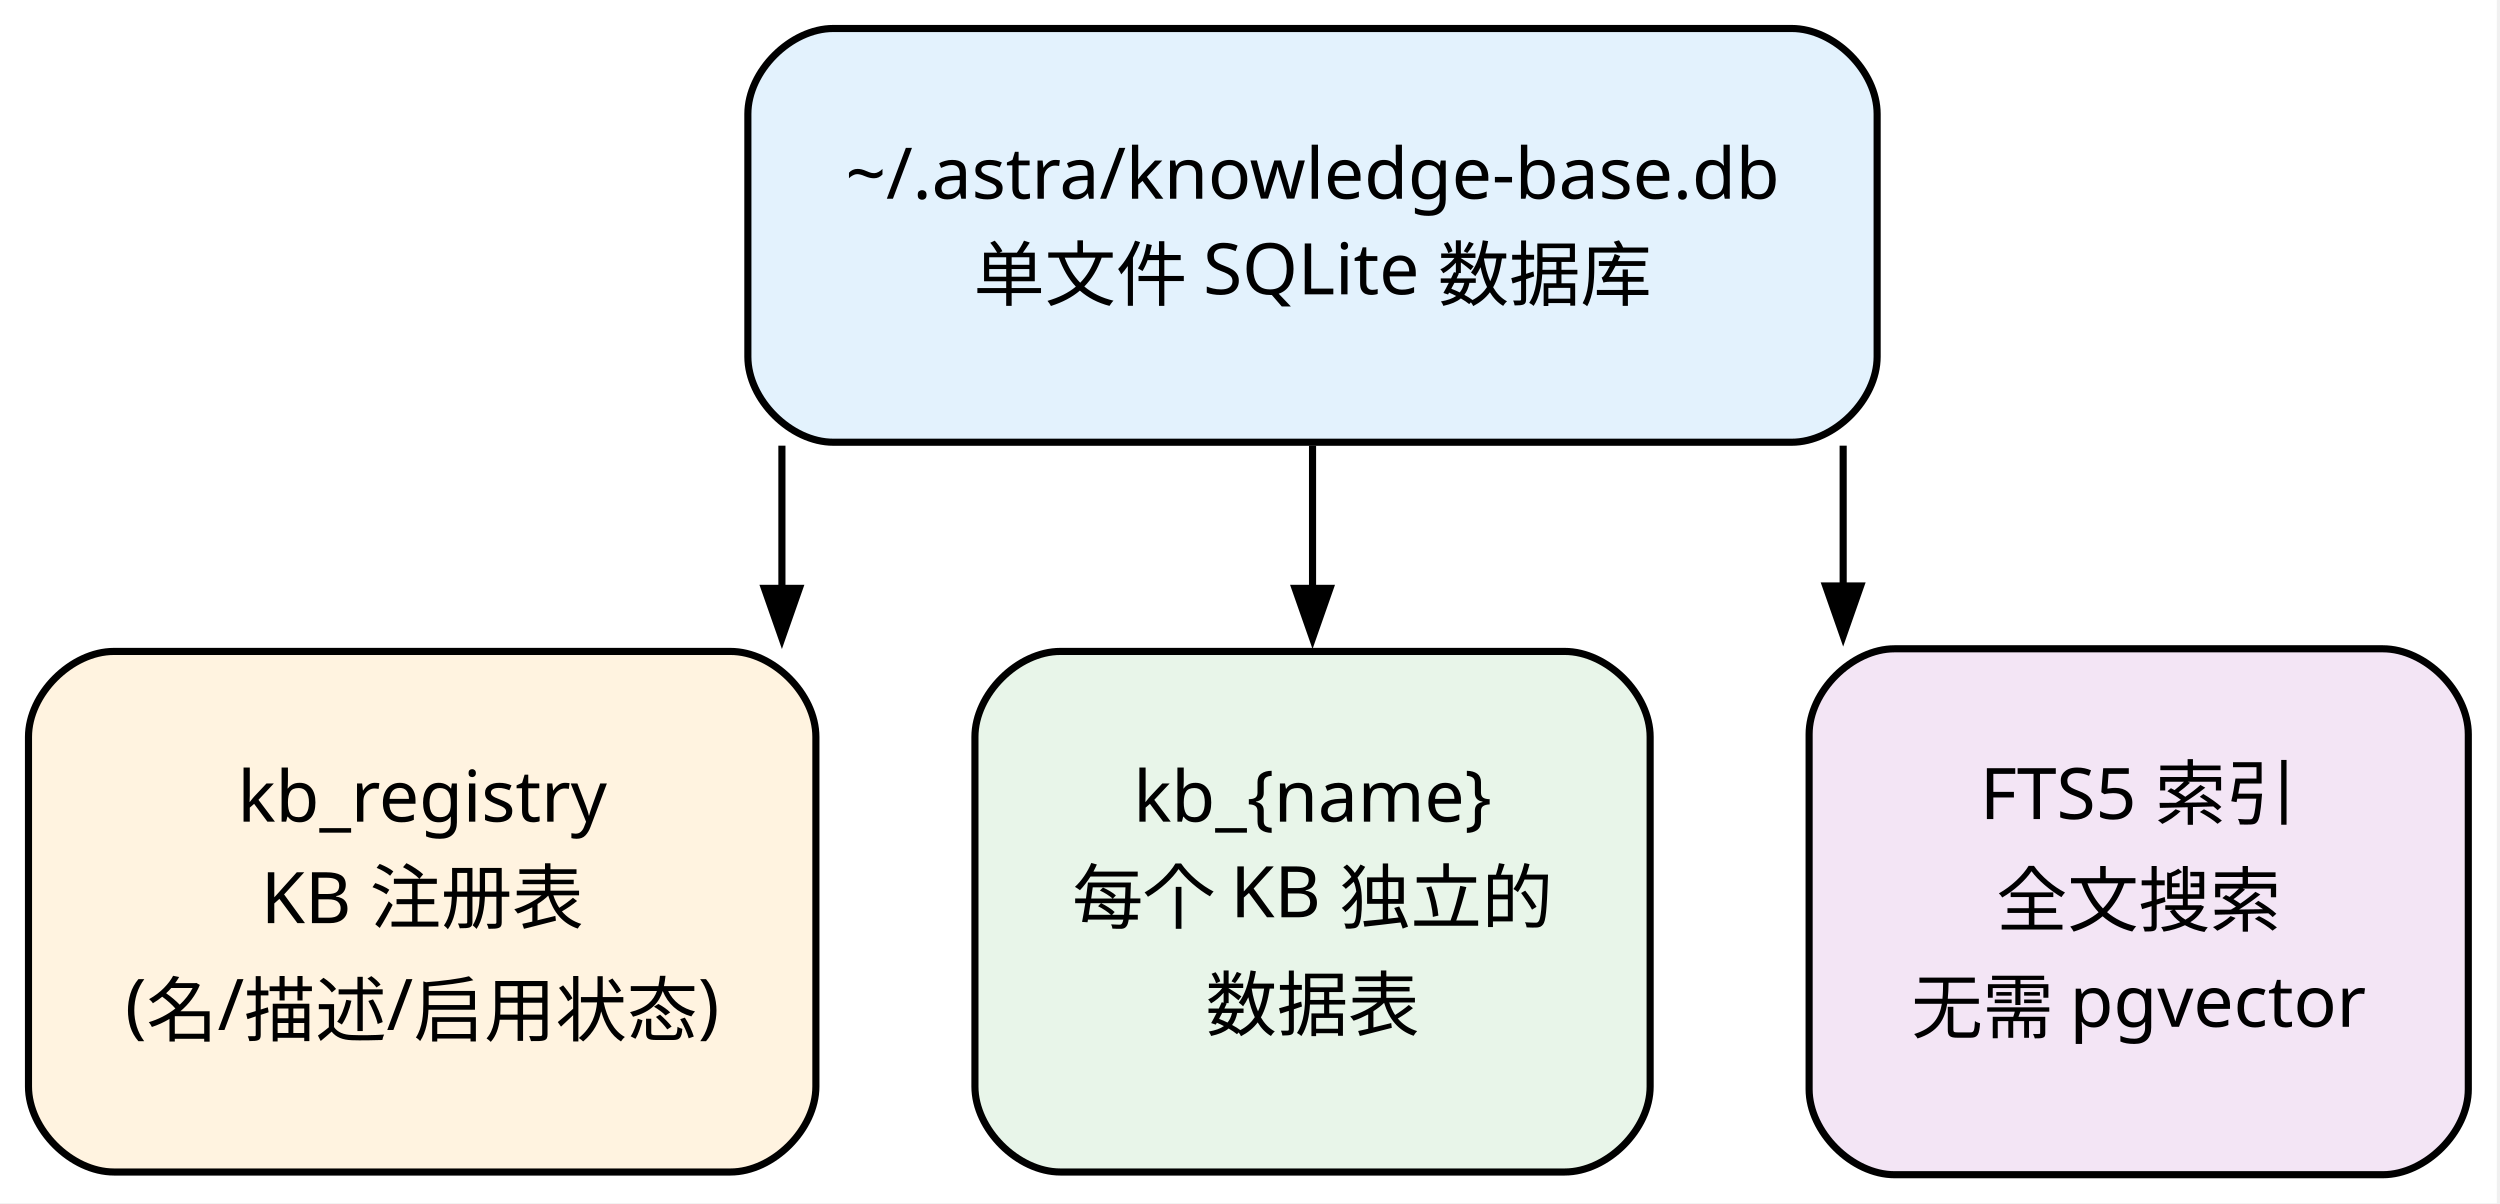
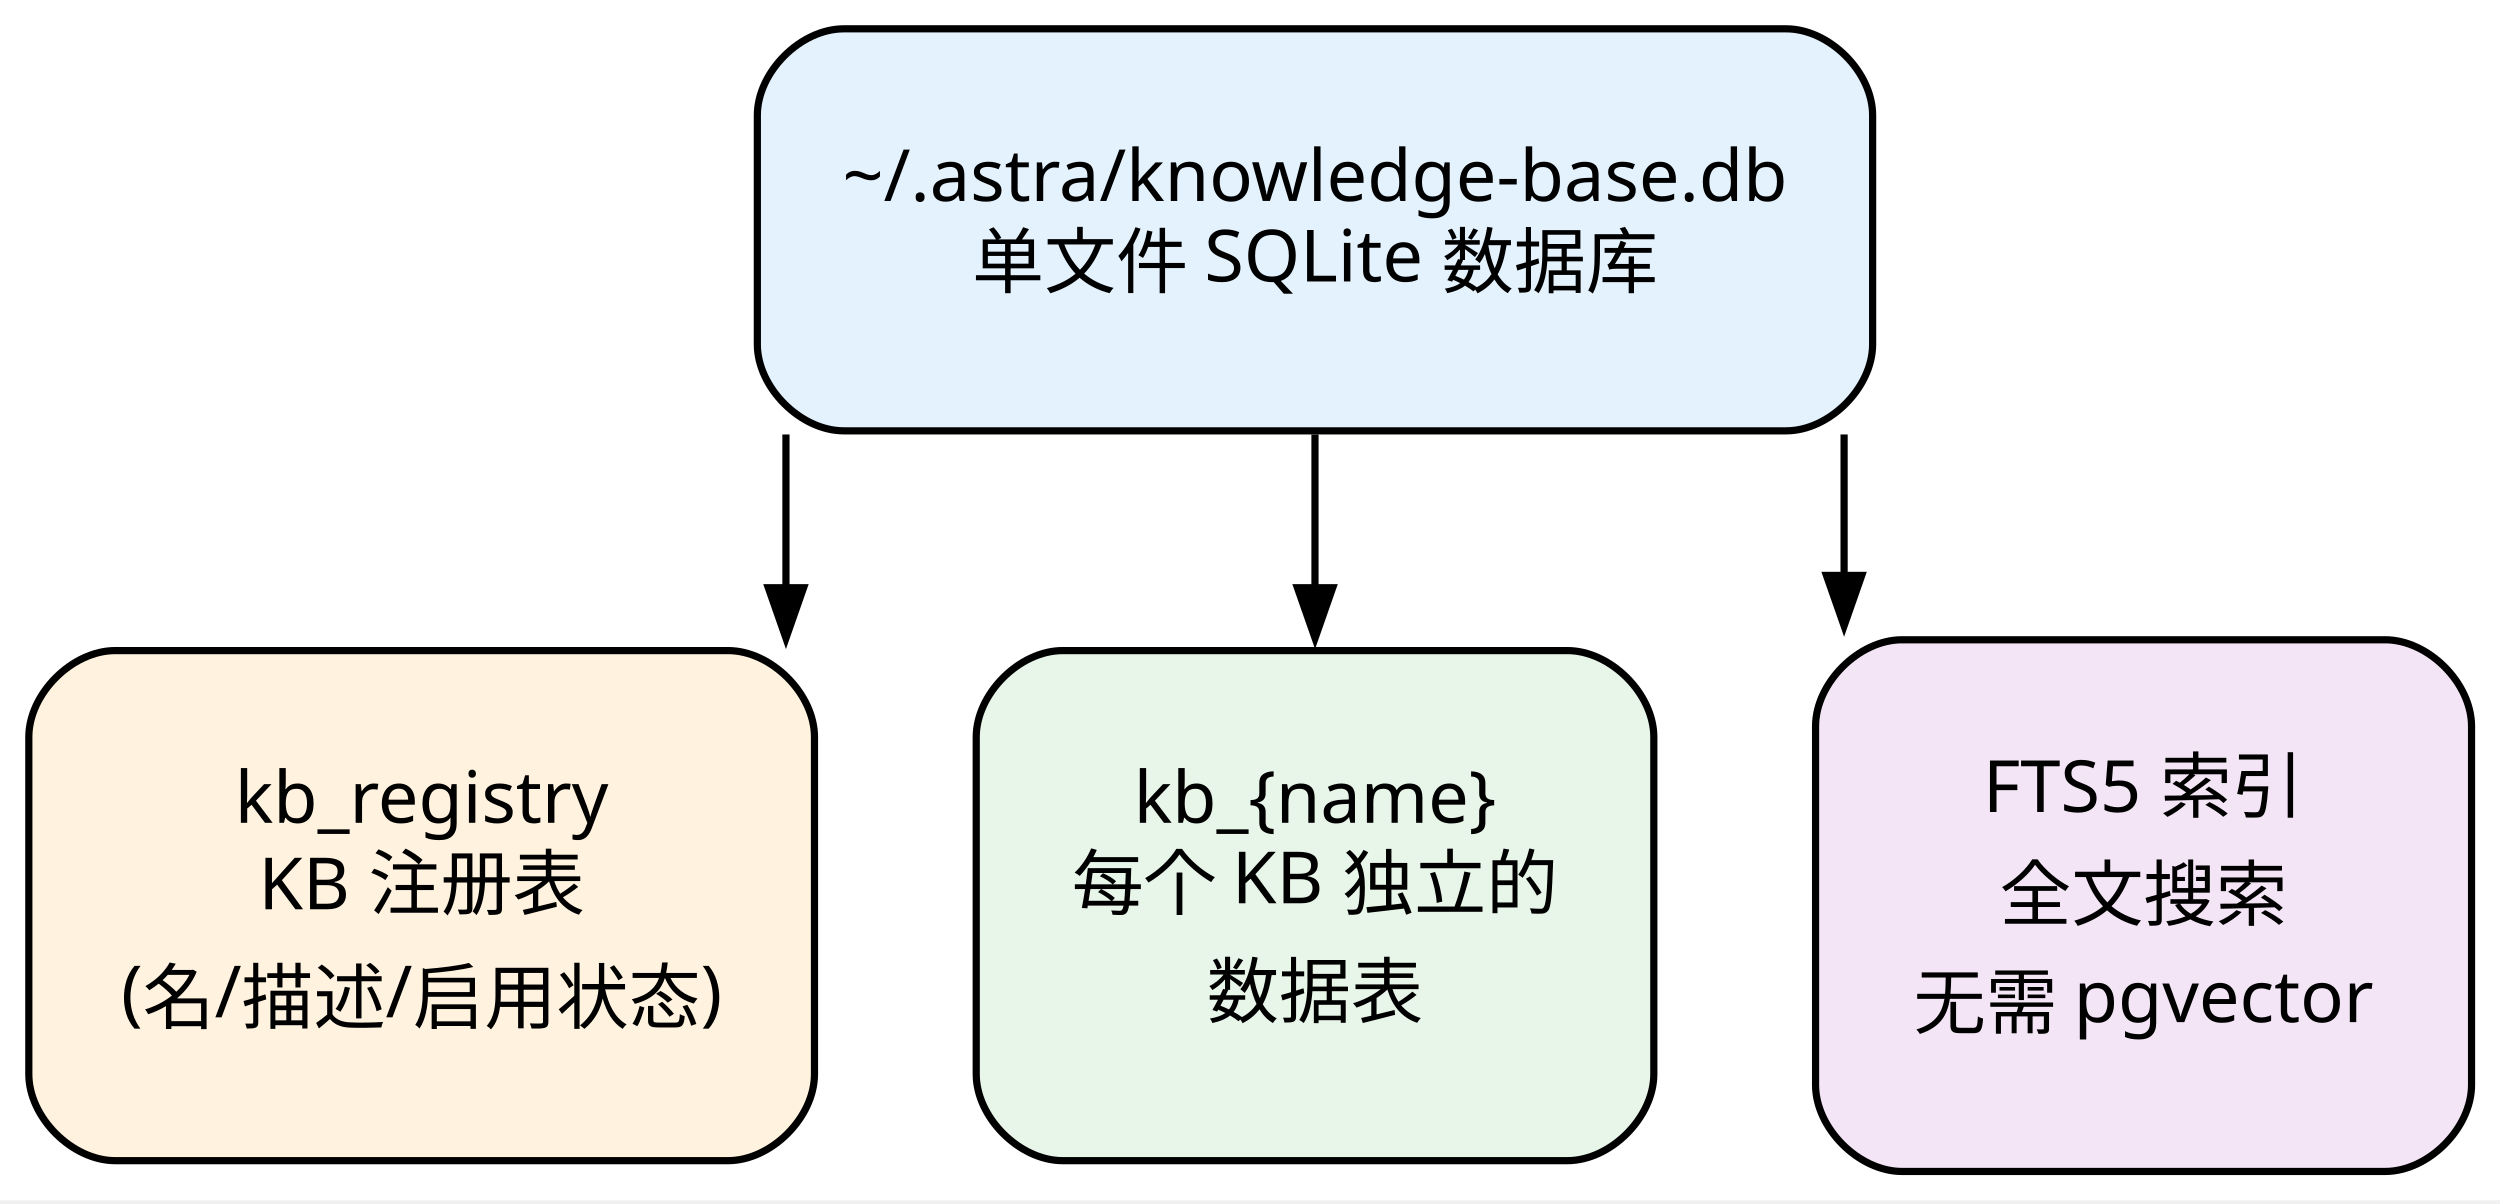
- <svg xmlns="http://www.w3.org/2000/svg" width="351pt" height="169pt" viewBox="0.00 0.00 351.00 169.00">
-   <g id="graph0" class="graph" transform="scale(1 1) rotate(0) translate(4 164.93)">
-     <polygon fill="white" stroke="none" points="-4,4 -4,-164.93 346.55,-164.93 346.55,4 -4,4" />
+ <svg xmlns="http://www.w3.org/2000/svg" width="347pt" height="167pt" viewBox="0.00 0.00 347.00 167.00">
+   <g id="graph0" class="graph" transform="scale(1 1) rotate(0) translate(4 162.6)">
+     <polygon fill="white" stroke="none" points="-4,4 -4,-162.6 343.05,-162.6 343.05,4 -4,4" />
    <g id="node1" class="node">
-       <path fill="#e3f2fd" stroke="black" d="M247.55,-160.93C247.55,-160.93 113,-160.93 113,-160.93 107,-160.93 101,-154.93 101,-148.93 101,-148.93 101,-114.84 101,-114.84 101,-108.84 107,-102.84 113,-102.84 113,-102.84 247.55,-102.84 247.55,-102.84 253.55,-102.84 259.55,-108.84 259.55,-114.84 259.55,-114.84 259.55,-148.93 259.55,-148.93 259.55,-154.93 253.55,-160.93 247.55,-160.93" />
-       <text xml:space="preserve" text-anchor="middle" x="180.28" y="-137.03" font-family="sans-serif" font-size="10.00">~/.astra/knowledge-base.db</text>
-       <text xml:space="preserve" text-anchor="middle" x="180.28" y="-122.78" font-family="sans-serif" font-size="10.00">单文件 SQLite 数据库</text>
+       <path fill="#e3f2fd" stroke="black" d="M243.92,-158.6C243.92,-158.6 113.12,-158.6 113.12,-158.6 107.12,-158.6 101.12,-152.6 101.12,-146.6 101.12,-146.6 101.12,-114.8 101.12,-114.8 101.12,-108.8 107.12,-102.8 113.12,-102.8 113.12,-102.8 243.92,-102.8 243.92,-102.8 249.92,-102.8 255.92,-108.8 255.92,-114.8 255.92,-114.8 255.92,-146.6 255.92,-146.6 255.92,-152.6 249.92,-158.6 243.92,-158.6" />
+       <text xml:space="preserve" text-anchor="middle" x="178.52" y="-134.7" font-family="sans-serif" font-size="10.00">~/.astra/knowledge-base.db</text>
+       <text xml:space="preserve" text-anchor="middle" x="178.52" y="-122.7" font-family="sans-serif" font-size="10.00">单文件 SQLite 数据库</text>
    </g>
    <g id="node2" class="node">
-       <path fill="#fff3e0" stroke="black" d="M98.55,-73.47C98.55,-73.47 12,-73.47 12,-73.47 6,-73.47 0,-67.47 0,-61.47 0,-61.47 0,-12.38 0,-12.38 0,-6.38 6,-0.38 12,-0.38 12,-0.38 98.55,-0.38 98.55,-0.38 104.55,-0.38 110.55,-6.38 110.55,-12.38 110.55,-12.38 110.55,-61.47 110.55,-61.47 110.55,-67.47 104.55,-73.47 98.55,-73.47" />
-       <text xml:space="preserve" text-anchor="middle" x="55.28" y="-49.57" font-family="sans-serif" font-size="10.00">kb_registry</text>
-       <text xml:space="preserve" text-anchor="middle" x="55.28" y="-35.32" font-family="sans-serif" font-size="10.00">KB 注册表</text>
-       <text xml:space="preserve" text-anchor="middle" x="55.28" y="-20.32" font-family="sans-serif" font-size="10.00">(名/描述/启用状态)</text>
+       <path fill="#fff3e0" stroke="black" d="M97.05,-72.3C97.05,-72.3 12,-72.3 12,-72.3 6,-72.3 0,-66.3 0,-60.3 0,-60.3 0,-13.5 0,-13.5 0,-7.5 6,-1.5 12,-1.5 12,-1.5 97.05,-1.5 97.05,-1.5 103.05,-1.5 109.05,-7.5 109.05,-13.5 109.05,-13.5 109.05,-60.3 109.05,-60.3 109.05,-66.3 103.05,-72.3 97.05,-72.3" />
+       <text xml:space="preserve" text-anchor="middle" x="54.52" y="-48.4" font-family="sans-serif" font-size="10.00">kb_registry</text>
+       <text xml:space="preserve" text-anchor="middle" x="54.52" y="-36.4" font-family="sans-serif" font-size="10.00">KB 注册表</text>
+       <text xml:space="preserve" text-anchor="middle" x="54.52" y="-21.4" font-family="sans-serif" font-size="10.00">(名/描述/启用状态)</text>
    </g>
    <g id="edge1" class="edge">
-       <path fill="none" stroke="black" d="M105.78,-102.36C105.78,-102.36 105.78,-82.32 105.78,-82.32" />
-       <polygon fill="black" stroke="black" points="108.23,-82.32 105.78,-75.32 103.33,-82.32 108.23,-82.32" />
+       <path fill="none" stroke="black" d="M105.09,-102.3C105.09,-102.3 105.09,-81.02 105.09,-81.02" />
+       <polygon fill="black" stroke="black" points="107.54,-81.02 105.09,-74.02 102.64,-81.02 107.54,-81.02" />
    </g>
    <g id="node3" class="node">
-       <path fill="#e8f5e9" stroke="black" d="M215.68,-73.47C215.68,-73.47 144.88,-73.47 144.88,-73.47 138.88,-73.47 132.88,-67.47 132.88,-61.47 132.88,-61.47 132.88,-12.38 132.88,-12.38 132.88,-6.38 138.88,-0.38 144.88,-0.38 144.88,-0.38 215.68,-0.38 215.68,-0.38 221.68,-0.38 227.68,-6.38 227.68,-12.38 227.68,-12.38 227.68,-61.47 227.68,-61.47 227.68,-67.47 221.68,-73.47 215.68,-73.47" />
-       <text xml:space="preserve" text-anchor="middle" x="180.28" y="-49.57" font-family="sans-serif" font-size="10.00">kb_{name}</text>
-       <text xml:space="preserve" text-anchor="middle" x="180.28" y="-35.32" font-family="sans-serif" font-size="10.00">每个 KB 独立的</text>
-       <text xml:space="preserve" text-anchor="middle" x="180.28" y="-20.27" font-family="sans-serif" font-size="10.00">数据表</text>
+       <path fill="#e8f5e9" stroke="black" d="M213.55,-72.3C213.55,-72.3 143.5,-72.3 143.5,-72.3 137.5,-72.3 131.5,-66.3 131.5,-60.3 131.5,-60.3 131.5,-13.5 131.5,-13.5 131.5,-7.5 137.5,-1.5 143.5,-1.5 143.5,-1.5 213.55,-1.5 213.55,-1.5 219.55,-1.5 225.55,-7.5 225.55,-13.5 225.55,-13.5 225.55,-60.3 225.55,-60.3 225.55,-66.3 219.55,-72.3 213.55,-72.3" />
+       <text xml:space="preserve" text-anchor="middle" x="178.52" y="-48.4" font-family="sans-serif" font-size="10.00">kb_{name}</text>
+       <text xml:space="preserve" text-anchor="middle" x="178.52" y="-36.4" font-family="sans-serif" font-size="10.00">每个 KB 独立的</text>
+       <text xml:space="preserve" text-anchor="middle" x="178.52" y="-21.4" font-family="sans-serif" font-size="10.00">数据表</text>
    </g>
    <g id="edge2" class="edge">
-       <path fill="none" stroke="black" d="M180.28,-102.36C180.28,-102.36 180.28,-82.32 180.28,-82.32" />
-       <polygon fill="black" stroke="black" points="182.73,-82.32 180.28,-75.32 177.83,-82.32 182.73,-82.32" />
+       <path fill="none" stroke="black" d="M178.52,-102.3C178.52,-102.3 178.52,-81.02 178.52,-81.02" />
+       <polygon fill="black" stroke="black" points="180.98,-81.02 178.53,-74.02 176.08,-81.02 180.98,-81.02" />
    </g>
    <g id="node4" class="node">
-       <path fill="#f3e5f5" stroke="black" d="M330.55,-73.84C330.55,-73.84 262,-73.84 262,-73.84 256,-73.84 250,-67.84 250,-61.84 250,-61.84 250,-12 250,-12 250,-6 256,0 262,0 262,0 330.55,0 330.55,0 336.55,0 342.55,-6 342.55,-12 342.55,-12 342.55,-61.84 342.55,-61.84 342.55,-67.84 336.55,-73.84 330.55,-73.84" />
-       <text xml:space="preserve" text-anchor="middle" x="296.27" y="-49.94" font-family="sans-serif" font-size="10.00">FTS5 索引</text>
-       <text xml:space="preserve" text-anchor="middle" x="296.27" y="-34.94" font-family="sans-serif" font-size="10.00">全文搜索</text>
-       <text xml:space="preserve" text-anchor="middle" x="296.27" y="-19.94" font-family="sans-serif" font-size="10.00">无需 pgvector</text>
+       <path fill="#f3e5f5" stroke="black" d="M327.05,-73.8C327.05,-73.8 260,-73.8 260,-73.8 254,-73.8 248,-67.8 248,-61.8 248,-61.8 248,-12 248,-12 248,-6 254,0 260,0 260,0 327.05,0 327.05,0 333.05,0 339.05,-6 339.05,-12 339.05,-12 339.05,-61.8 339.05,-61.8 339.05,-67.8 333.05,-73.8 327.05,-73.8" />
+       <text xml:space="preserve" text-anchor="middle" x="293.52" y="-49.9" font-family="sans-serif" font-size="10.00">FTS5 索引</text>
+       <text xml:space="preserve" text-anchor="middle" x="293.52" y="-34.9" font-family="sans-serif" font-size="10.00">全文搜索</text>
+       <text xml:space="preserve" text-anchor="middle" x="293.52" y="-19.9" font-family="sans-serif" font-size="10.00">无需 pgvector</text>
    </g>
    <g id="edge3" class="edge">
-       <path fill="none" stroke="black" d="M254.78,-102.36C254.78,-102.36 254.78,-82.66 254.78,-82.66" />
-       <polygon fill="black" stroke="black" points="257.23,-82.66 254.78,-75.66 252.33,-82.66 257.23,-82.66" />
+       <path fill="none" stroke="black" d="M251.96,-102.3C251.96,-102.3 251.96,-82.73 251.96,-82.73" />
+       <polygon fill="black" stroke="black" points="254.41,-82.73 251.96,-75.73 249.51,-82.73 254.41,-82.73" />
    </g>
  </g>
</svg>
